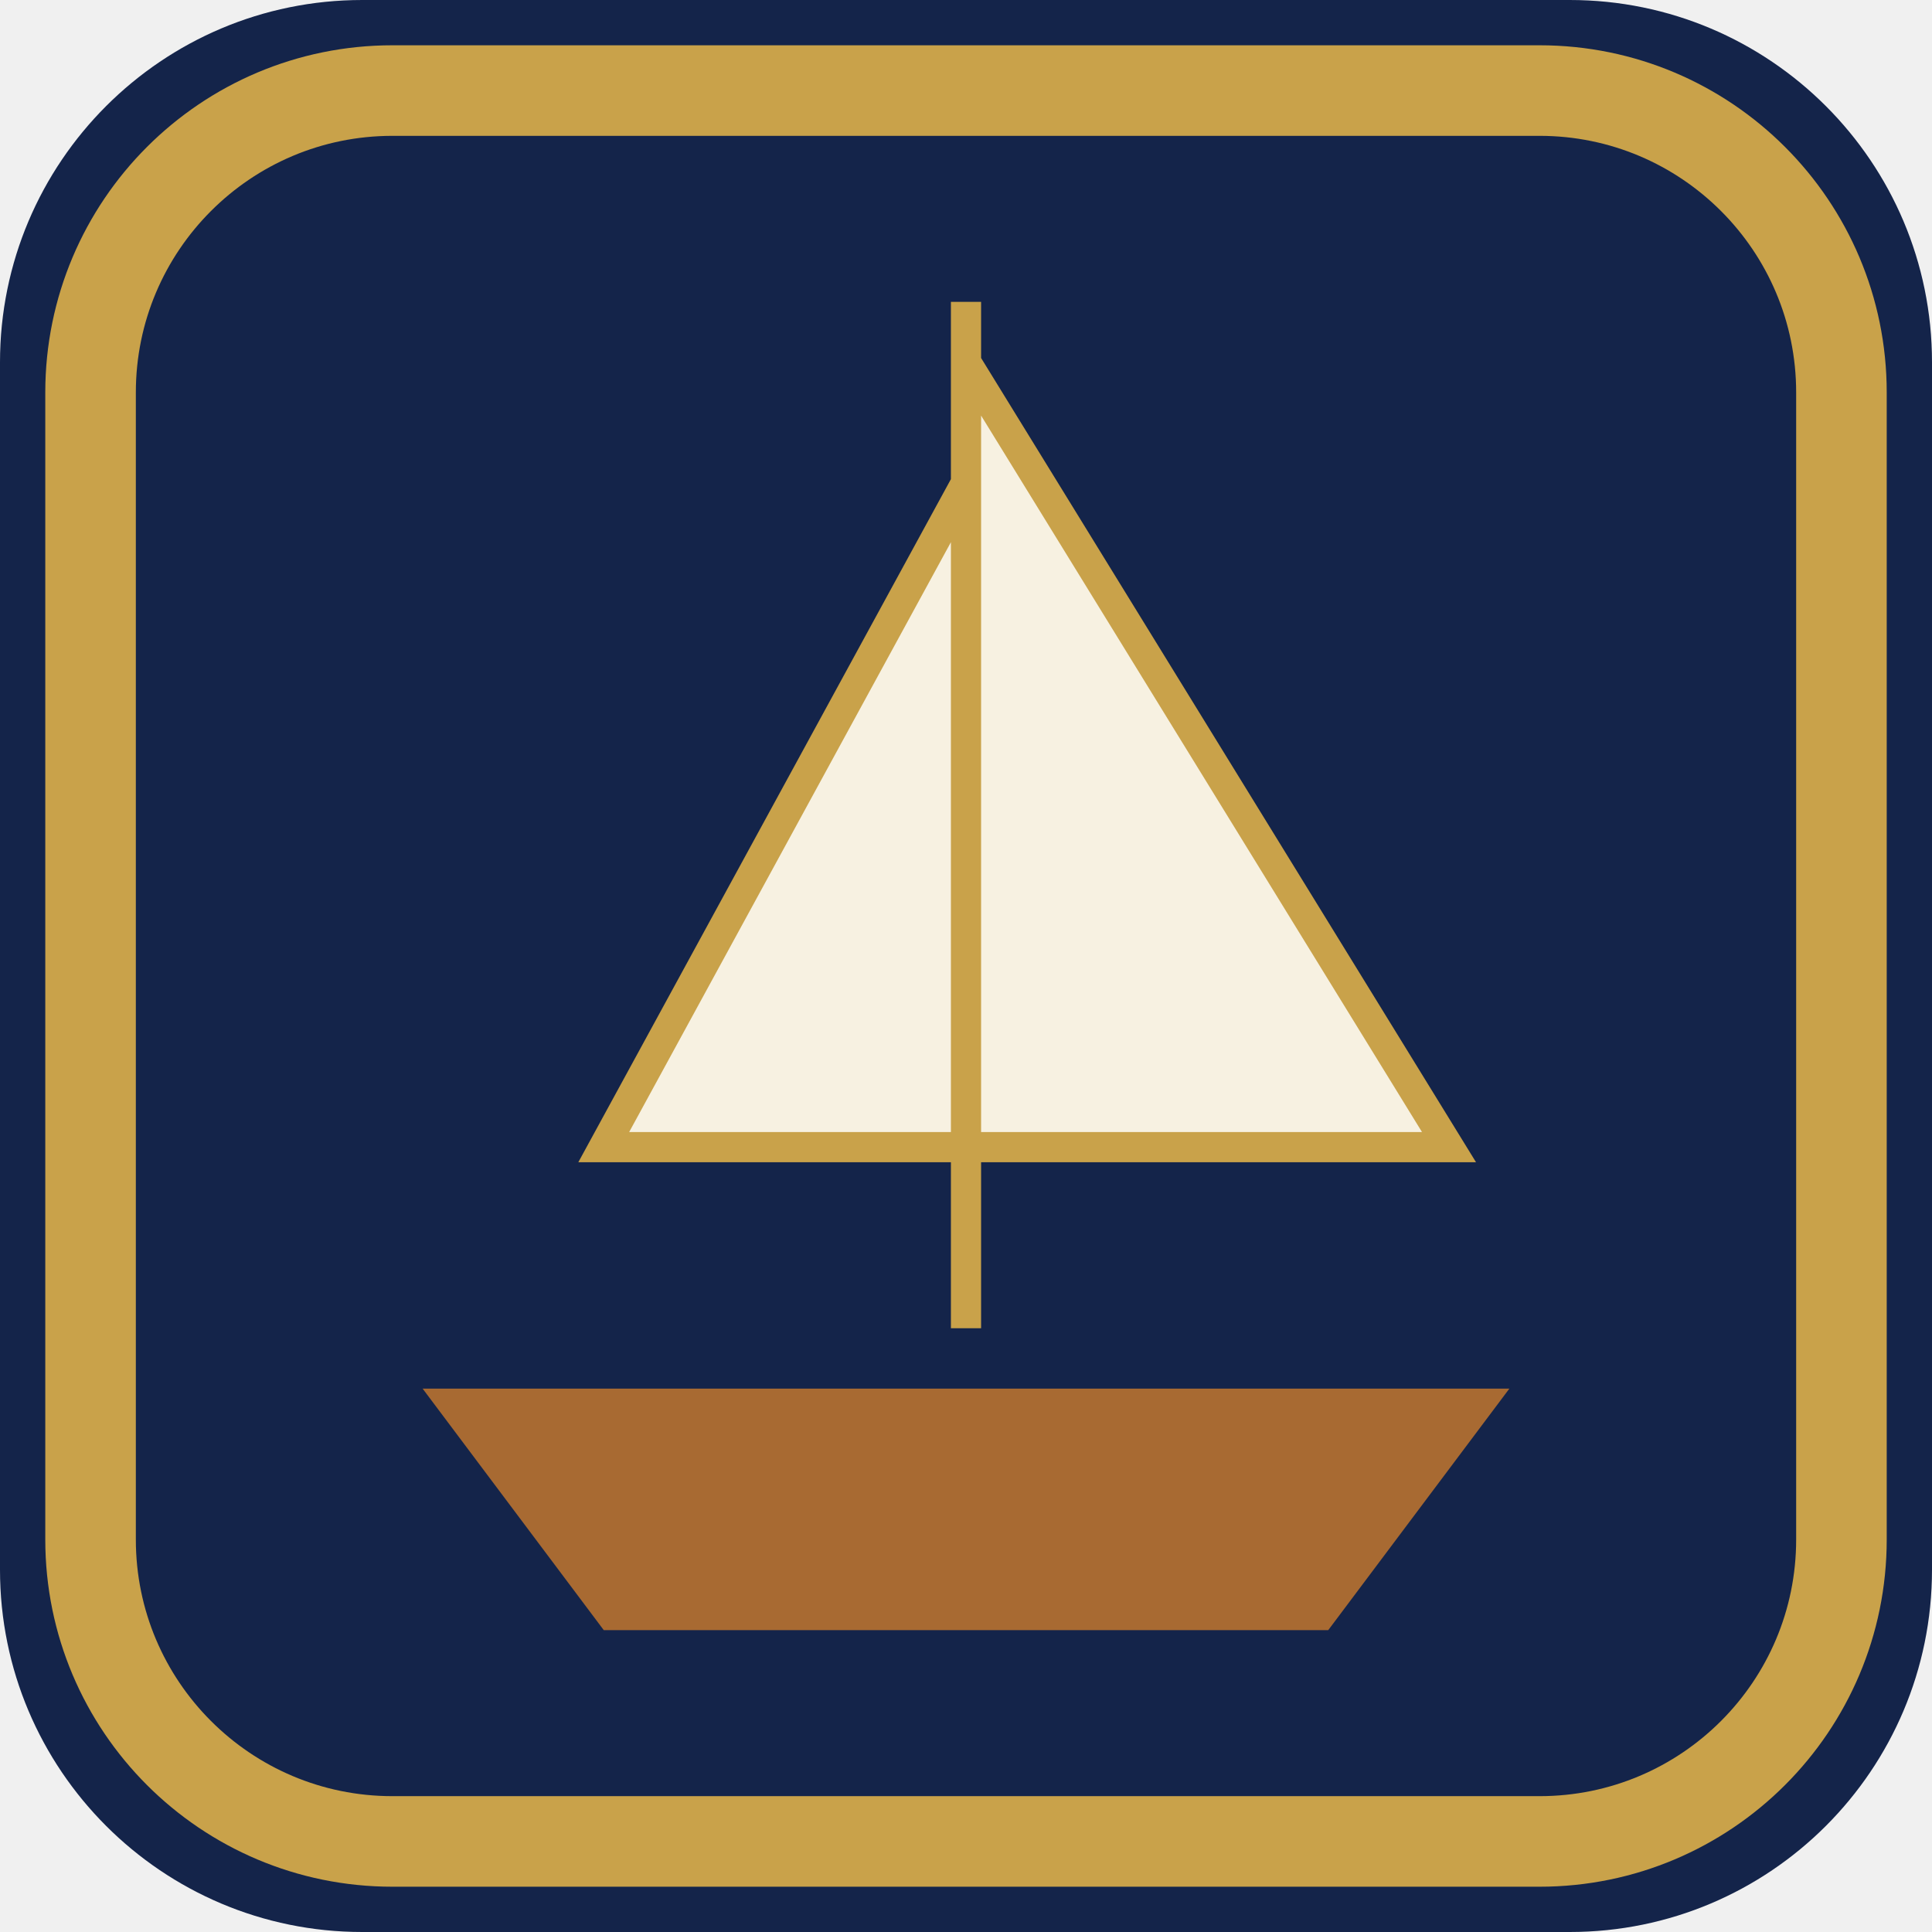
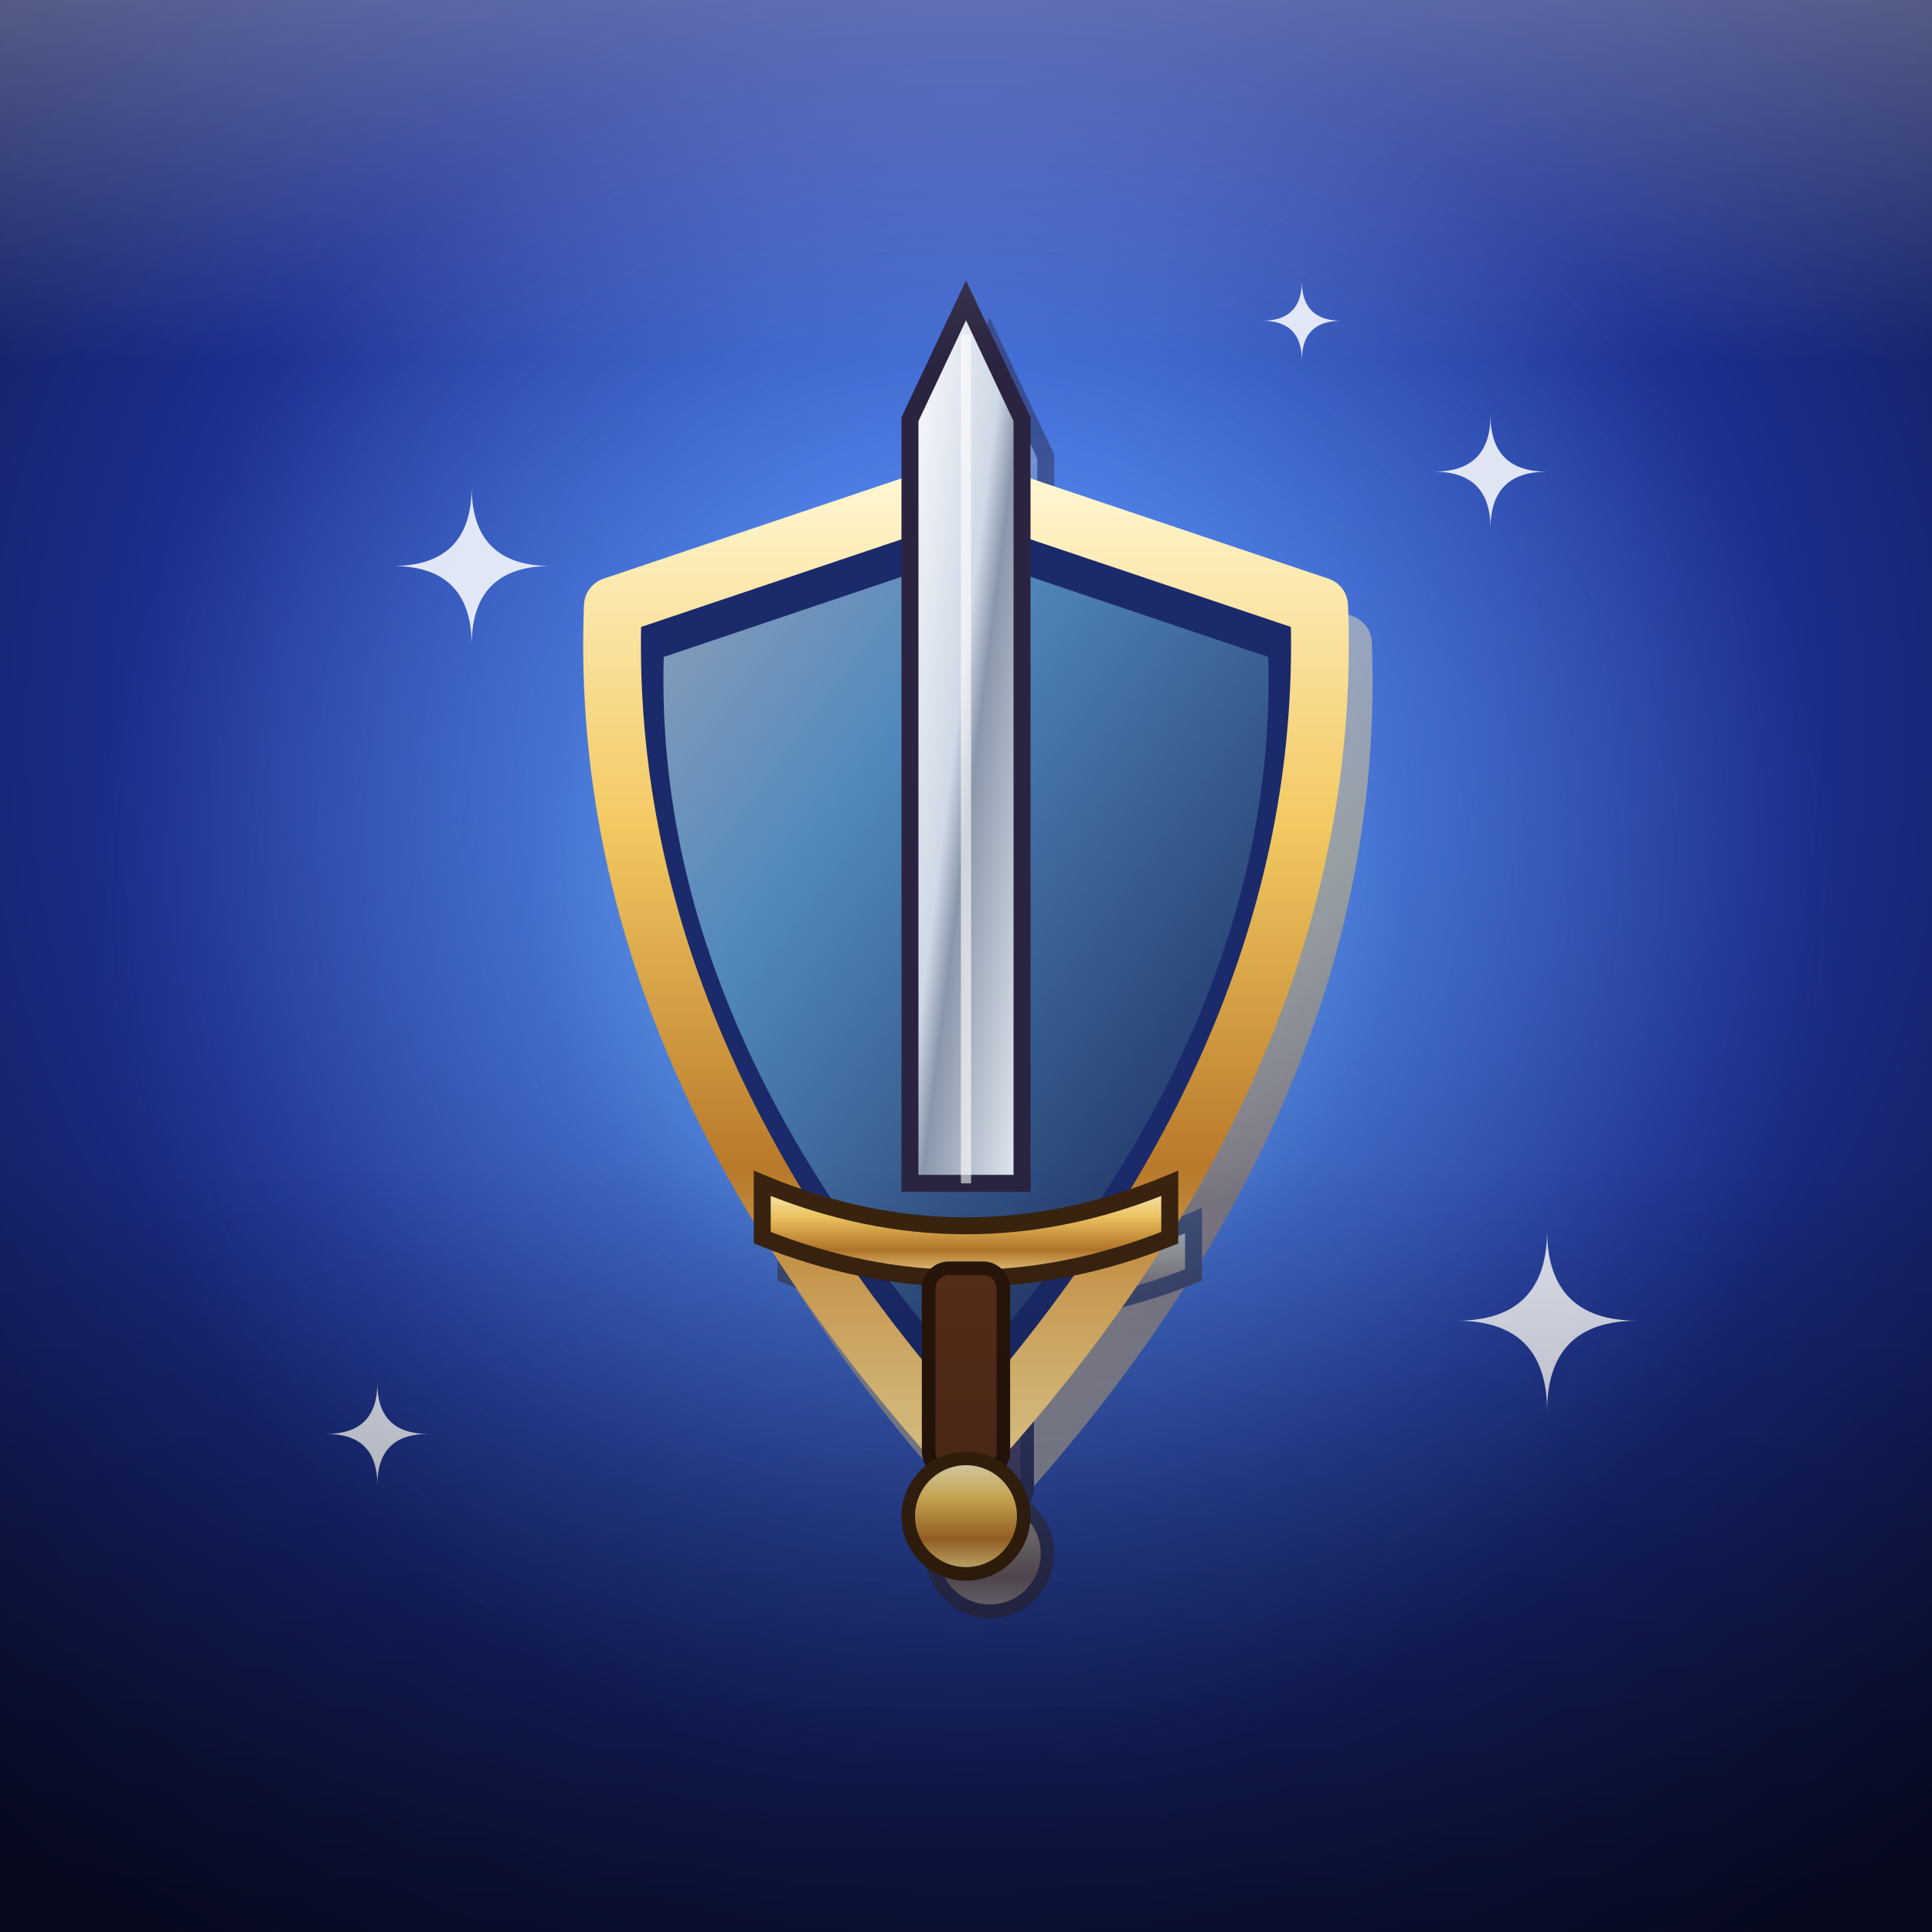
- <svg xmlns="http://www.w3.org/2000/svg" viewBox="0 0 64 64">
-   <rect width="64" height="64" rx="12" fill="#14244a" />
-   <rect x="3" y="3" width="58" height="58" rx="10" fill="none" stroke="#c9a24a" stroke-width="3" />
-   <path d="M32 10v34M32 12l16 26H32zM32 16l-12 22h12z" fill="#f7f1e1" stroke="#c9a24a" />
-   <path d="M14 46h36l-6 8H20z" fill="#a86a32" />
+ <svg xmlns="http://www.w3.org/2000/svg" width="1024" height="1024" viewBox="0 0 1024 1024">
+   <defs>
+     <radialGradient id="bg" cx="50%" cy="38%" r="75%">
+       <stop offset="0" stop-color="#4f7dff" />
+       <stop offset=".55" stop-color="#1d2f8f" />
+       <stop offset="1" stop-color="#0a0f33" />
+     </radialGradient>
+     <radialGradient id="glow" cx="50%" cy="50%" r="50%">
+       <stop offset="0" stop-color="#7fd6ff" stop-opacity=".75" />
+       <stop offset=".5" stop-color="#7fd6ff" stop-opacity=".22" />
+       <stop offset="1" stop-color="#7fd6ff" stop-opacity="0" />
+     </radialGradient>
+     <linearGradient id="gold" x1="0" y1="0" x2="0" y2="1">
+       <stop offset="0" stop-color="#fff6d0" />
+       <stop offset=".35" stop-color="#f3c962" />
+       <stop offset=".7" stop-color="#b9792a" />
+       <stop offset="1" stop-color="#ffe39a" />
+     </linearGradient>
+     <linearGradient id="silver" x1="0" y1="0" x2="1" y2="1">
+       <stop offset="0" stop-color="#ffffff" />
+       <stop offset=".45" stop-color="#cfd8e6" />
+       <stop offset=".55" stop-color="#8a97ab" />
+       <stop offset="1" stop-color="#e9eef5" />
+     </linearGradient>
+     <linearGradient id="gem" x1="0" y1="0" x2="1" y2="1">
+       <stop offset="0" stop-color="#e8fffb" />
+       <stop offset=".3" stop-color="#7fd6ff" />
+       <stop offset="1" stop-color="#0a0f33" />
+     </linearGradient>
+     <linearGradient id="gloss" x1="0" y1="0" x2="0" y2="1">
+       <stop offset="0" stop-color="#fff" stop-opacity=".28" />
+       <stop offset=".45" stop-color="#fff" stop-opacity="0" />
+     </linearGradient>
+     <linearGradient id="shade" x1="0" y1="0" x2="0" y2="1">
+       <stop offset=".6" stop-color="#000" stop-opacity="0" />
+       <stop offset="1" stop-color="#000" stop-opacity=".45" />
+     </linearGradient>
+   </defs>
+   <rect width="1024" height="1024" fill="url(#bg)" />
+   <circle cx="512" cy="480" r="470" fill="url(#glow)" />
+   <path d="M250 258Q250 300 292 300Q250 300 250 342Q250 300 208 300Q250 300 250 258Z" fill="#fff" opacity=".85" />
+   <path d="M790 220Q790 250 820 250Q790 250 790 280Q790 250 760 250Q790 250 790 220Z" fill="#fff" opacity=".85" />
+   <path d="M820 652Q820 700 868 700Q820 700 820 748Q820 700 772 700Q820 700 820 652Z" fill="#fff" opacity=".85" />
+   <path d="M200 733Q200 760 227 760Q200 760 200 787Q200 760 173 760Q200 760 200 733Z" fill="#fff" opacity=".85" />
+   <path d="M690 149Q690 170 711 170Q690 170 690 191Q690 170 669 170Q690 170 690 149Z" fill="#fff" opacity=".85" />
+   <g transform="translate(512 512) scale(0.9) translate(-512 -512)">
+     <g transform="translate(14 22)" opacity=".45">
+       <path d="M512 230 L720 300 Q730 560 512 800 Q294 560 304 300 Z" fill="#1b2a6b" stroke="url(#gold)" stroke-width="34" stroke-linejoin="round" />
+       <path d="M512 270 L690 330 Q696 545 512 752 Q328 545 334 330 Z" fill="url(#gem)" opacity=".55" />
+       <g>
+         <path d="M512 120 L545 190 L545 640 L479 640 L479 190 Z" fill="url(#silver)" stroke="#2a2440" stroke-width="10" />
+         <path d="M512 140 L512 640" stroke="#fff" stroke-opacity=".6" stroke-width="6" />
+         <path d="M392 640 Q512 690 632 640 L632 672 Q512 720 392 672 Z" fill="url(#gold)" stroke="#3a2410" stroke-width="10" />
+         <rect x="490" y="690" width="44" height="120" rx="12" fill="#5a2f1a" stroke="#2a160a" stroke-width="8" />
+         <circle cx="512" cy="836" r="34" fill="url(#gold)" stroke="#3a2410" stroke-width="8" />
+       </g>
+     </g>
+     <path d="M512 230 L720 300 Q730 560 512 800 Q294 560 304 300 Z" fill="#1b2a6b" stroke="url(#gold)" stroke-width="34" stroke-linejoin="round" />
+     <path d="M512 270 L690 330 Q696 545 512 752 Q328 545 334 330 Z" fill="url(#gem)" opacity=".55" />
+     <g>
+       <path d="M512 120 L545 190 L545 640 L479 640 L479 190 Z" fill="url(#silver)" stroke="#2a2440" stroke-width="10" />
+       <path d="M512 140 L512 640" stroke="#fff" stroke-opacity=".6" stroke-width="6" />
+       <path d="M392 640 Q512 690 632 640 L632 672 Q512 720 392 672 Z" fill="url(#gold)" stroke="#3a2410" stroke-width="10" />
+       <rect x="490" y="690" width="44" height="120" rx="12" fill="#5a2f1a" stroke="#2a160a" stroke-width="8" />
+       <circle cx="512" cy="836" r="34" fill="url(#gold)" stroke="#3a2410" stroke-width="8" />
+     </g>
+   </g>
+   <rect width="1024" height="1024" fill="url(#shade)" />
+   <path d="M0 0H1024V380Q512 470 0 380Z" fill="url(#gloss)" />
</svg>
